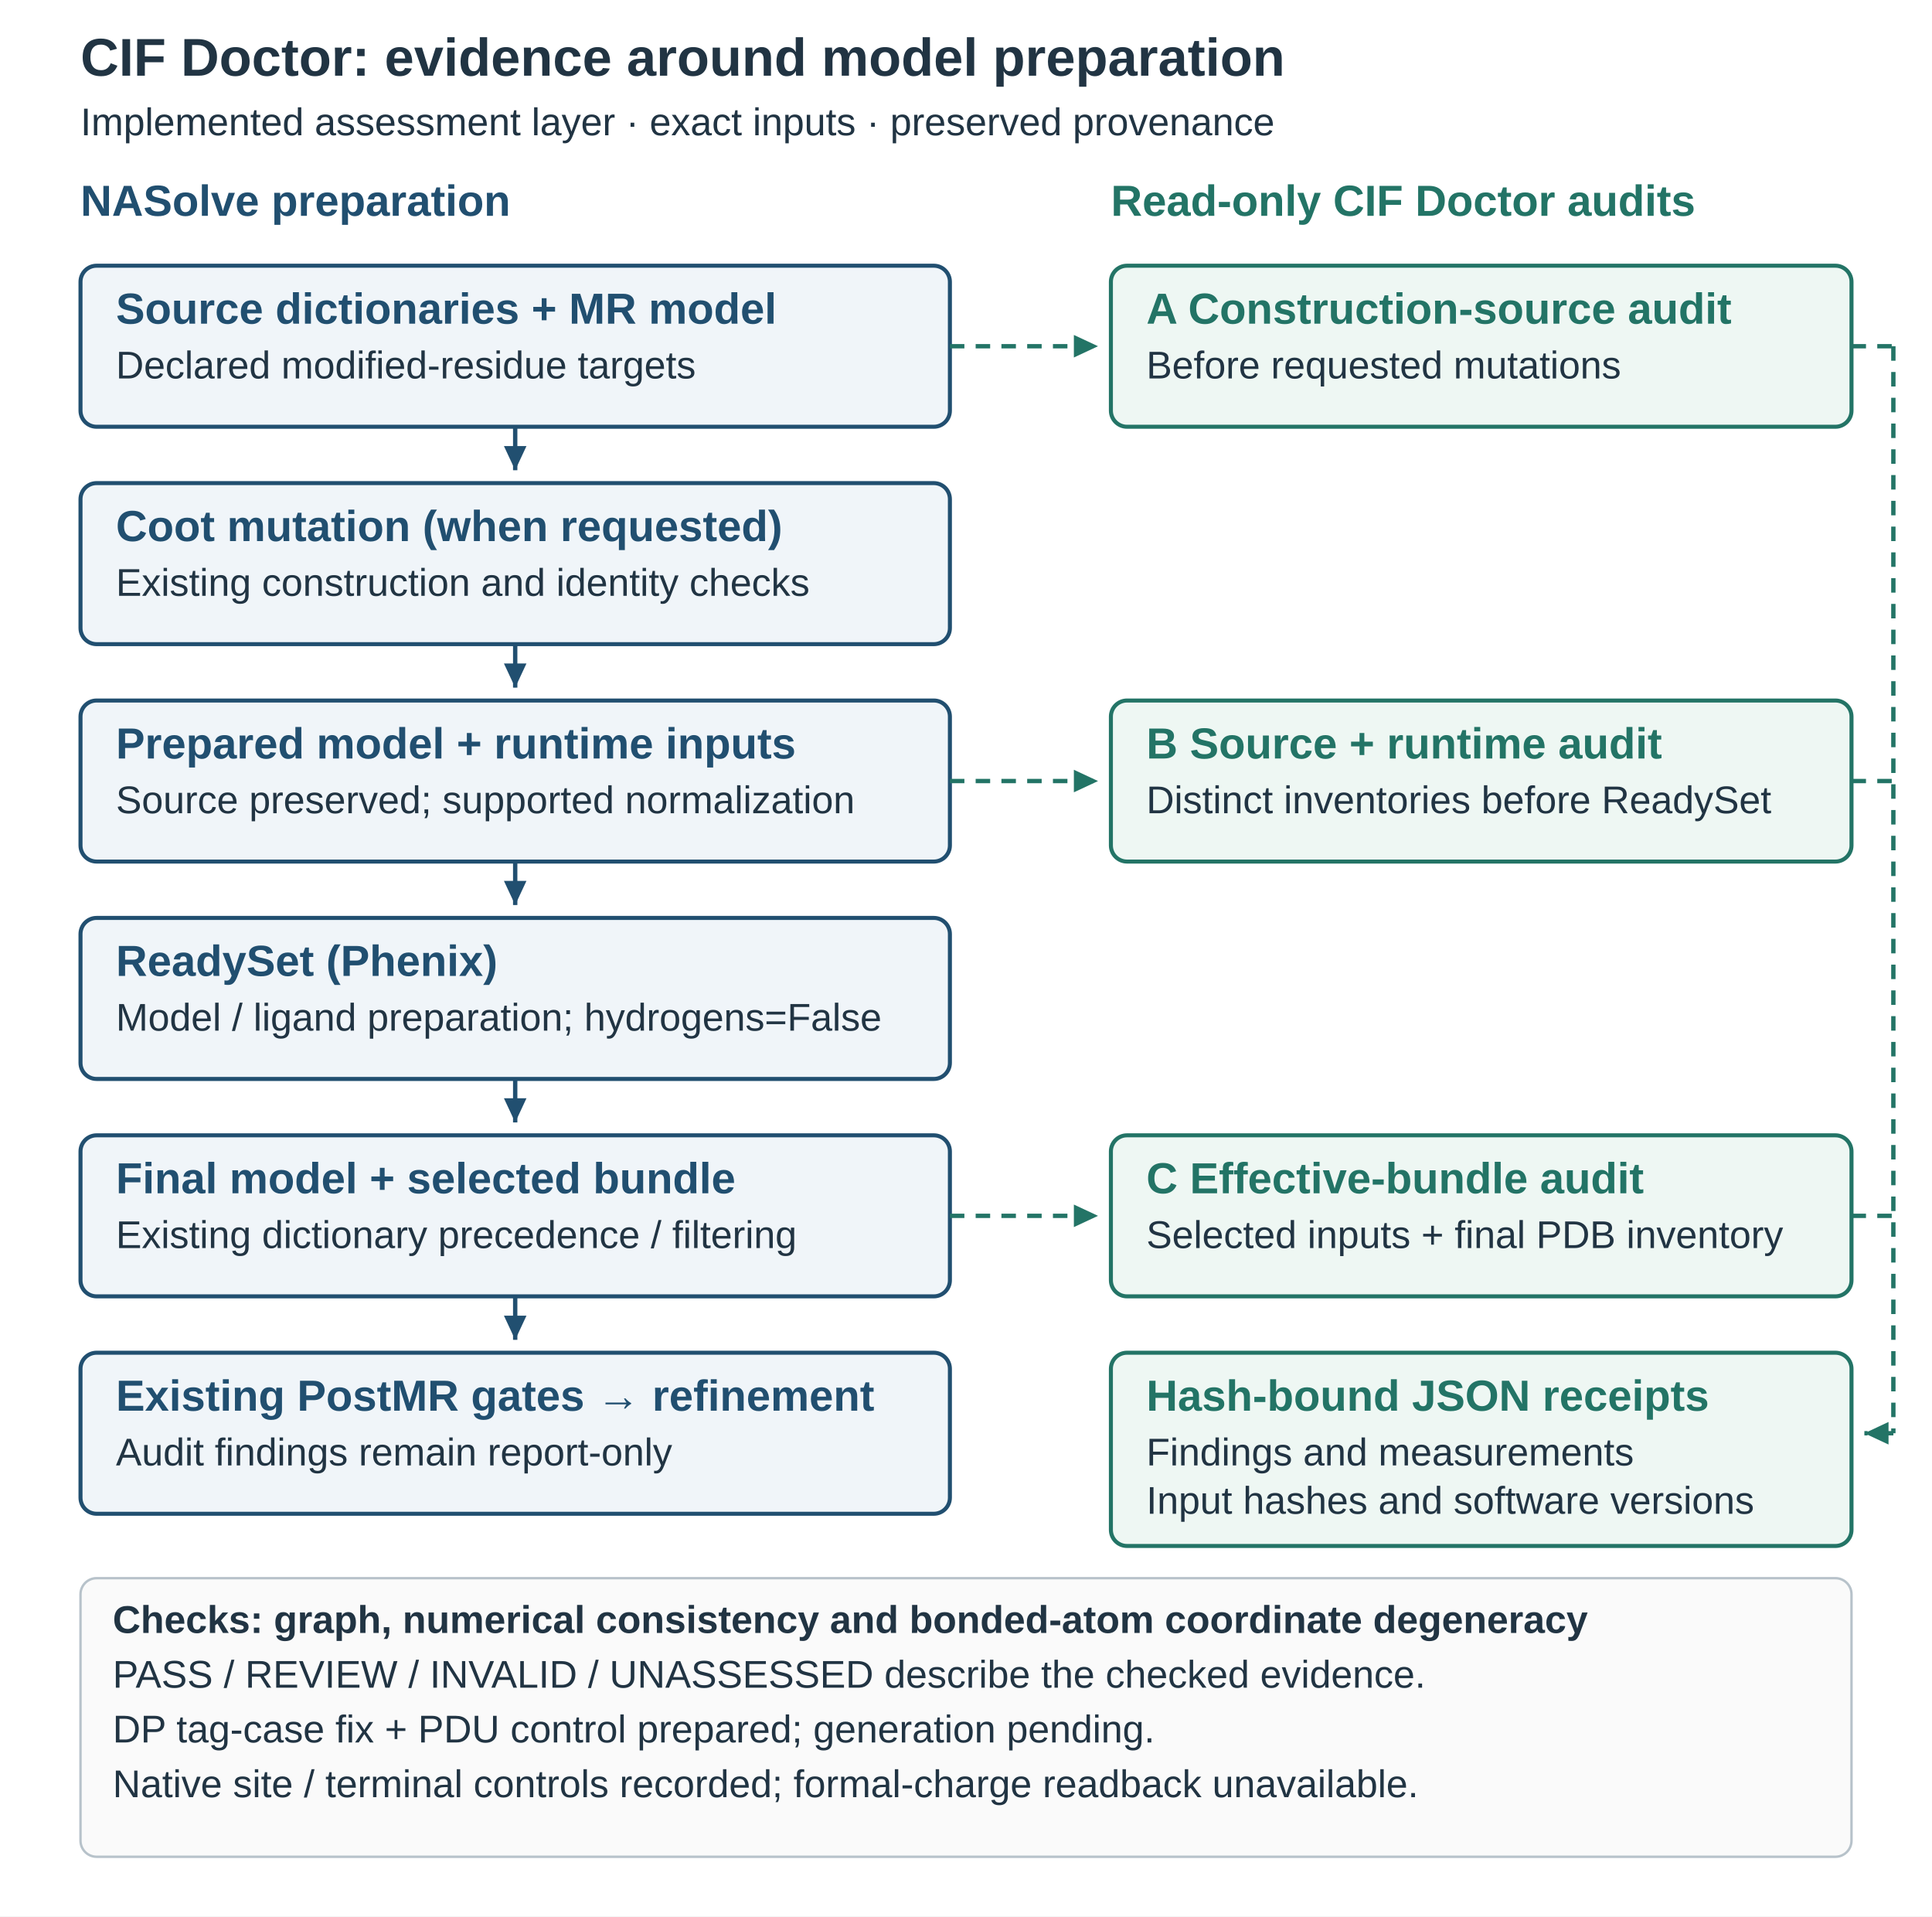
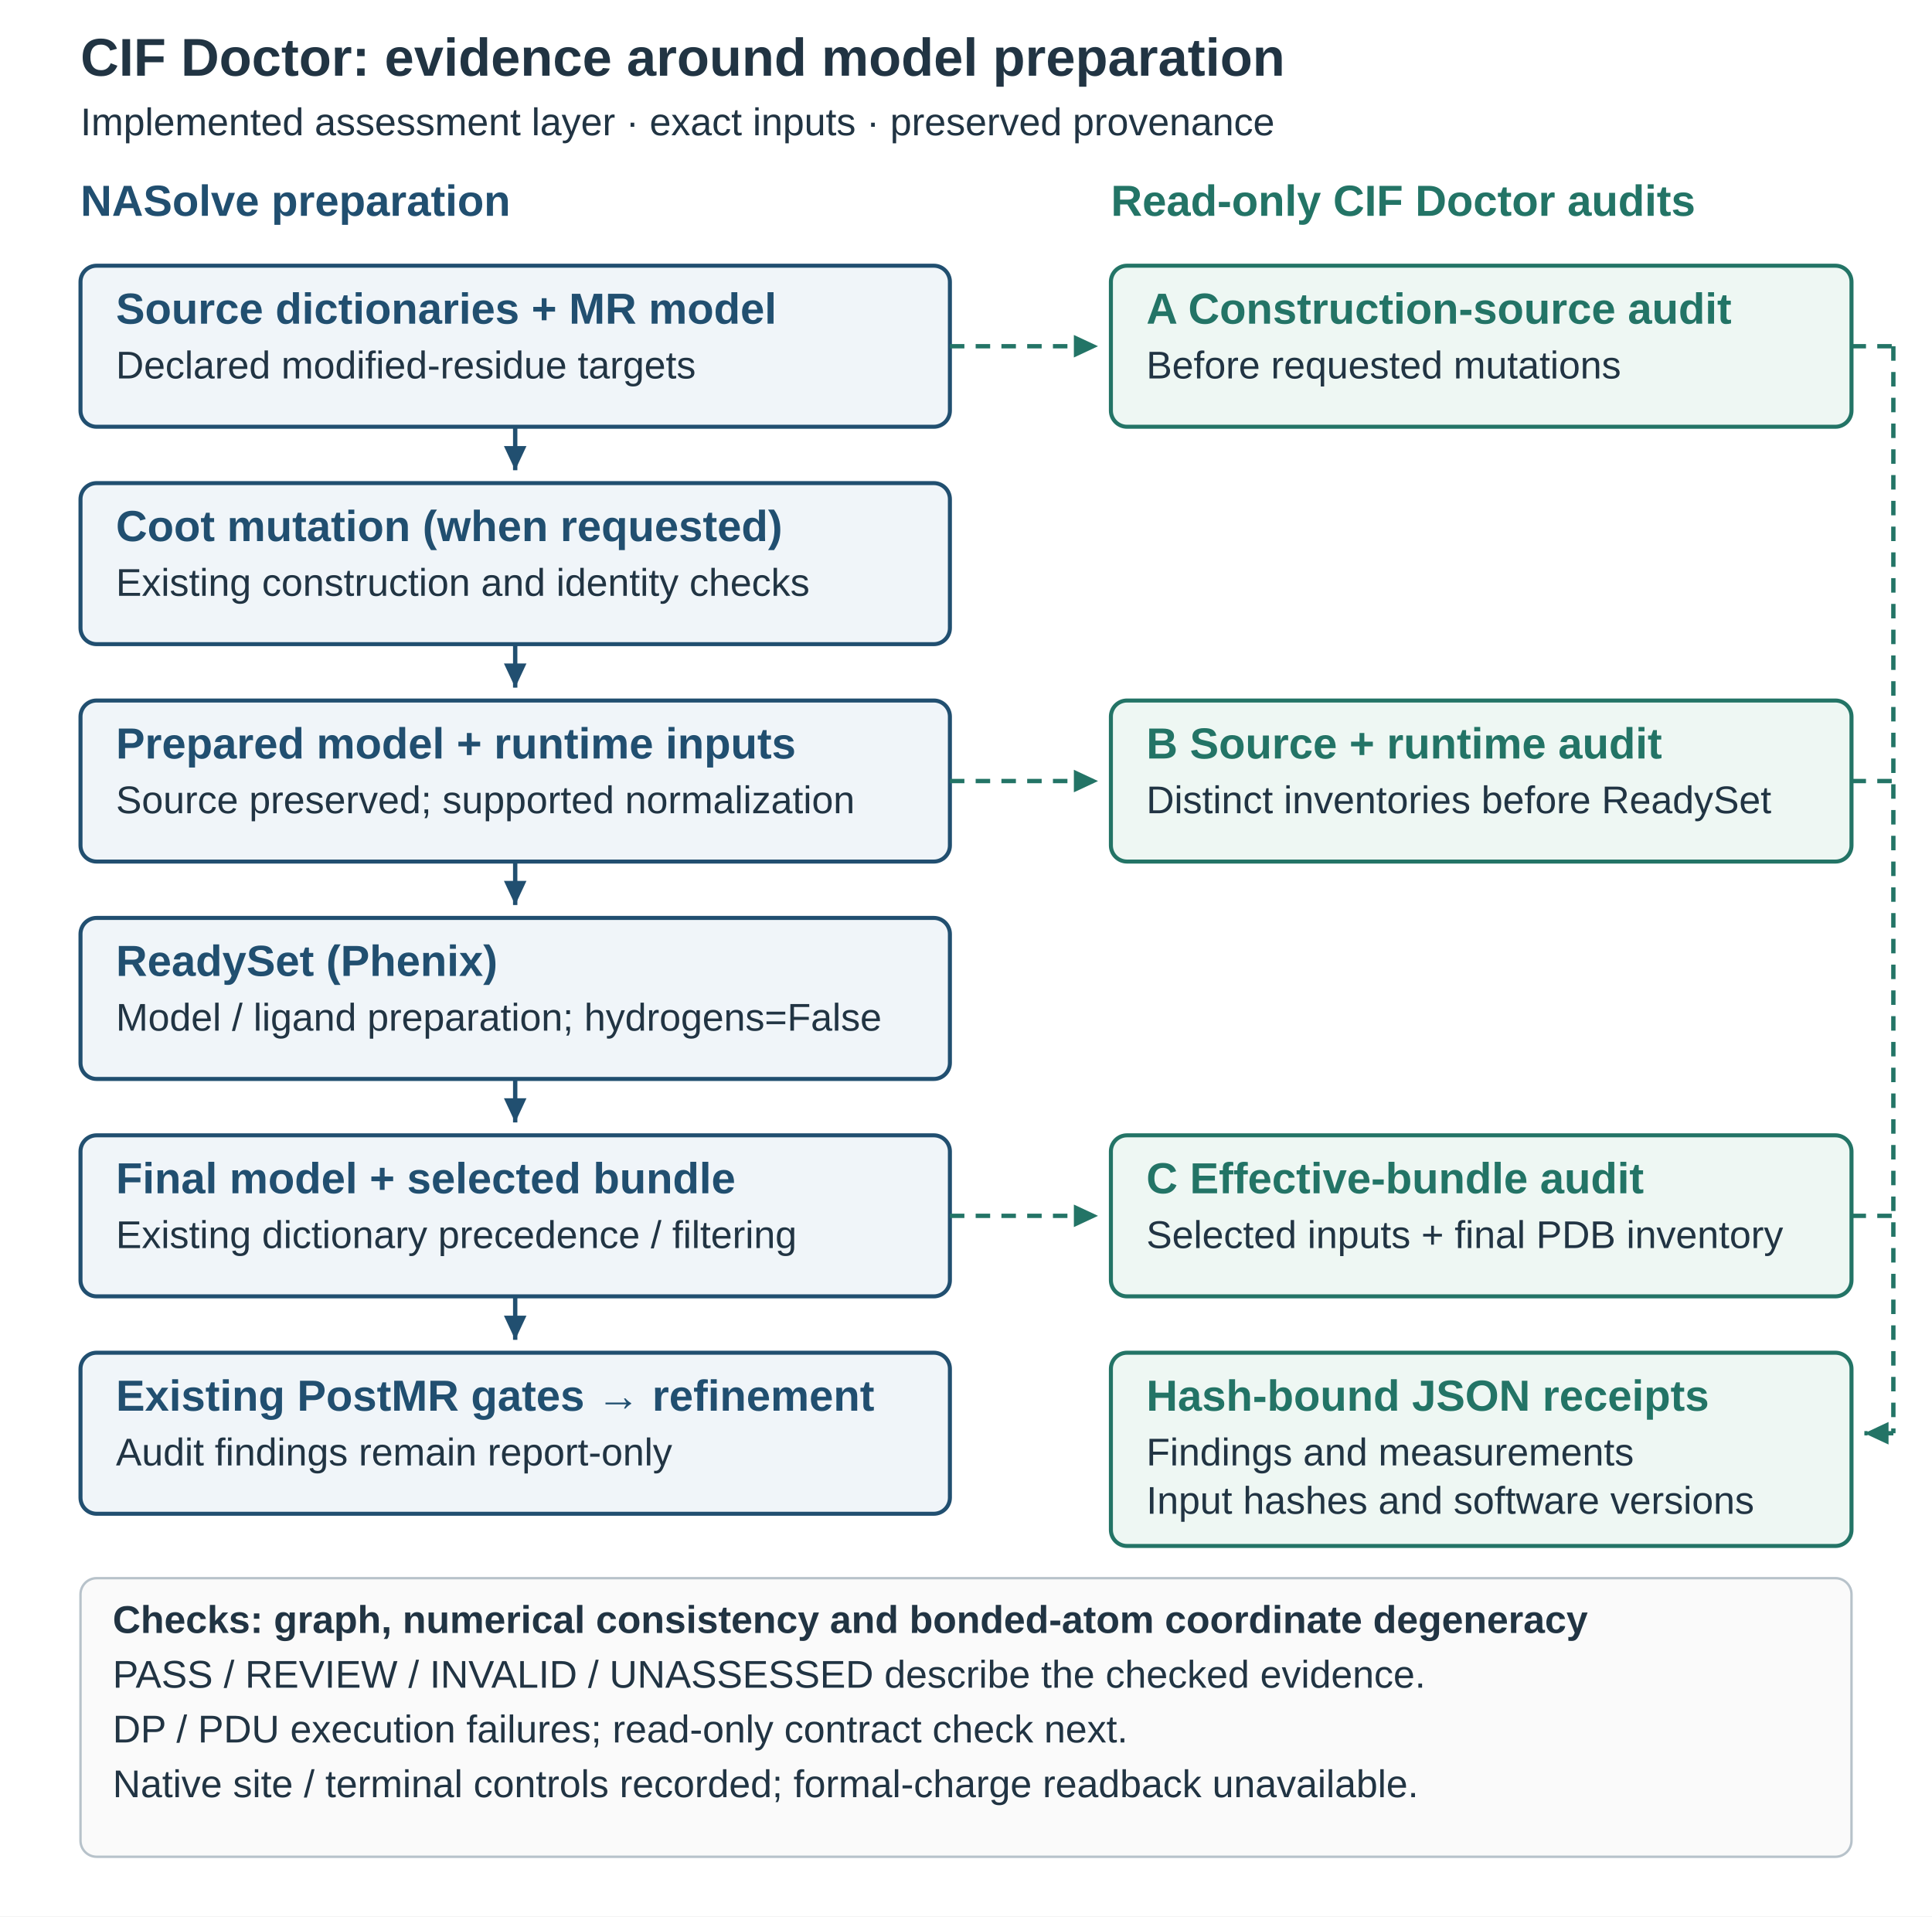
<svg xmlns="http://www.w3.org/2000/svg" width="180mm" height="178.5mm" viewBox="0 0 1200 1190" role="img" aria-labelledby="title description">
  <rect width="1200" height="1190" fill="white" />
  <text x="50" y="47" font-family="Arial, Helvetica, sans-serif" font-size="33" font-weight="bold" fill="#213443" text-anchor="start">CIF Doctor: evidence around model preparation</text>
  <text x="50" y="84" font-family="Arial, Helvetica, sans-serif" font-size="24" font-weight="normal" fill="#213443" text-anchor="start">Implemented assessment layer · exact inputs · preserved provenance</text>
  <text x="50" y="134" font-family="Arial, Helvetica, sans-serif" font-size="27" font-weight="bold" fill="#214f70" text-anchor="start">NASolve preparation</text>
  <text x="690" y="134" font-family="Arial, Helvetica, sans-serif" font-size="27" font-weight="bold" fill="#237466" text-anchor="start">Read-only CIF Doctor audits</text>
  <g id="source-inputs">
    <rect x="50" y="165" width="540" height="100" rx="10" fill="#f0f5f9" stroke="#214f70" stroke-width="2.5" />
    <text x="72" y="201" font-family="Arial, Helvetica, sans-serif" font-size="27" font-weight="bold" fill="#214f70" text-anchor="start">Source dictionaries + MR model</text>
    <text x="72" y="235" font-family="Arial, Helvetica, sans-serif" font-size="24" font-weight="normal" fill="#213443" text-anchor="start">Declared modified-residue targets</text>
  </g>
  <g id="coot-mutation">
    <rect x="50" y="300" width="540" height="100" rx="10" fill="#f0f5f9" stroke="#214f70" stroke-width="2.5" />
    <text x="72" y="336" font-family="Arial, Helvetica, sans-serif" font-size="27" font-weight="bold" fill="#214f70" text-anchor="start">Coot mutation (when requested)</text>
    <text x="72" y="370" font-family="Arial, Helvetica, sans-serif" font-size="24" font-weight="normal" fill="#213443" text-anchor="start">Existing construction and identity checks</text>
  </g>
  <g id="prepared-inputs">
    <rect x="50" y="435" width="540" height="100" rx="10" fill="#f0f5f9" stroke="#214f70" stroke-width="2.5" />
    <text x="72" y="471" font-family="Arial, Helvetica, sans-serif" font-size="27" font-weight="bold" fill="#214f70" text-anchor="start">Prepared model + runtime inputs</text>
    <text x="72" y="505" font-family="Arial, Helvetica, sans-serif" font-size="24" font-weight="normal" fill="#213443" text-anchor="start">Source preserved; supported normalization</text>
  </g>
  <g id="readyset">
    <rect x="50" y="570" width="540" height="100" rx="10" fill="#f0f5f9" stroke="#214f70" stroke-width="2.5" />
    <text x="72" y="606" font-family="Arial, Helvetica, sans-serif" font-size="27" font-weight="bold" fill="#214f70" text-anchor="start">ReadySet (Phenix)</text>
    <text x="72" y="640" font-family="Arial, Helvetica, sans-serif" font-size="24" font-weight="normal" fill="#213443" text-anchor="start">Model / ligand preparation; hydrogens=False</text>
  </g>
  <g id="effective-inputs">
    <rect x="50" y="705" width="540" height="100" rx="10" fill="#f0f5f9" stroke="#214f70" stroke-width="2.5" />
    <text x="72" y="741" font-family="Arial, Helvetica, sans-serif" font-size="27" font-weight="bold" fill="#214f70" text-anchor="start">Final model + selected bundle</text>
    <text x="72" y="775" font-family="Arial, Helvetica, sans-serif" font-size="24" font-weight="normal" fill="#213443" text-anchor="start">Existing dictionary precedence / filtering</text>
  </g>
  <g id="postmr-gates">
    <rect x="50" y="840" width="540" height="100" rx="10" fill="#f0f5f9" stroke="#214f70" stroke-width="2.5" />
    <text x="72" y="876" font-family="Arial, Helvetica, sans-serif" font-size="27" font-weight="bold" fill="#214f70" text-anchor="start">Existing PostMR gates → refinement</text>
    <text x="72" y="910" font-family="Arial, Helvetica, sans-serif" font-size="24" font-weight="normal" fill="#213443" text-anchor="start">Audit findings remain report-only</text>
  </g>
  <g id="preparation-flow-0">
    <path d="M 320.0 265.0 L 320.0 292.0" fill="none" stroke="#214f70" stroke-width="2.7" />
    <polygon points="320.0,292.0 313.0,277.0 327.0,277.0" fill="#214f70" />
  </g>
  <g id="preparation-flow-1">
    <path d="M 320.0 400.0 L 320.0 427.0" fill="none" stroke="#214f70" stroke-width="2.7" />
    <polygon points="320.0,427.0 313.0,412.0 327.0,412.0" fill="#214f70" />
  </g>
  <g id="preparation-flow-2">
    <path d="M 320.0 535.0 L 320.0 562.0" fill="none" stroke="#214f70" stroke-width="2.7" />
    <polygon points="320.0,562.0 313.0,547.0 327.0,547.0" fill="#214f70" />
  </g>
  <g id="preparation-flow-3">
    <path d="M 320.0 670.0 L 320.0 697.0" fill="none" stroke="#214f70" stroke-width="2.7" />
    <polygon points="320.0,697.0 313.0,682.0 327.0,682.0" fill="#214f70" />
  </g>
  <g id="preparation-flow-4">
    <path d="M 320.0 805.0 L 320.0 832.0" fill="none" stroke="#214f70" stroke-width="2.7" />
    <polygon points="320.0,832.0 313.0,817.0 327.0,817.0" fill="#214f70" />
  </g>
  <g id="mutation-audit">
    <rect x="690" y="165" width="460" height="100" rx="10" fill="#eef7f3" stroke="#237466" stroke-width="2.5" />
    <text x="712" y="201" font-family="Arial, Helvetica, sans-serif" font-size="27" font-weight="bold" fill="#237466" text-anchor="start">A  Construction-source audit</text>
    <text x="712" y="235" font-family="Arial, Helvetica, sans-serif" font-size="24" font-weight="normal" fill="#213443" text-anchor="start">Before requested mutations</text>
  </g>
  <g id="audit-branch-mutation-audit">
    <path d="M 590.0 215.0 L 599.0 215.0" fill="none" stroke="#237466" stroke-width="2.7" />
    <path d="M 606.0 215.0 L 615.0 215.0" fill="none" stroke="#237466" stroke-width="2.7" />
    <path d="M 622.0 215.0 L 631.0 215.0" fill="none" stroke="#237466" stroke-width="2.7" />
    <path d="M 638.0 215.0 L 647.0 215.0" fill="none" stroke="#237466" stroke-width="2.7" />
    <path d="M 654.0 215.0 L 663.0 215.0" fill="none" stroke="#237466" stroke-width="2.7" />
    <path d="M 670.0 215.0 L 679.0 215.0" fill="none" stroke="#237466" stroke-width="2.7" />
    <polygon points="682.0,215.0 667.0,222.0 667.0,208.0" fill="#237466" />
  </g>
  <g id="source-runtime-audit">
    <rect x="690" y="435" width="460" height="100" rx="10" fill="#eef7f3" stroke="#237466" stroke-width="2.5" />
    <text x="712" y="471" font-family="Arial, Helvetica, sans-serif" font-size="27" font-weight="bold" fill="#237466" text-anchor="start">B  Source + runtime audit</text>
    <text x="712" y="505" font-family="Arial, Helvetica, sans-serif" font-size="24" font-weight="normal" fill="#213443" text-anchor="start">Distinct inventories before ReadySet</text>
  </g>
  <g id="audit-branch-source-runtime-audit">
    <path d="M 590.0 485.0 L 599.0 485.0" fill="none" stroke="#237466" stroke-width="2.7" />
    <path d="M 606.0 485.0 L 615.0 485.0" fill="none" stroke="#237466" stroke-width="2.7" />
    <path d="M 622.0 485.0 L 631.0 485.0" fill="none" stroke="#237466" stroke-width="2.7" />
    <path d="M 638.0 485.0 L 647.0 485.0" fill="none" stroke="#237466" stroke-width="2.7" />
    <path d="M 654.0 485.0 L 663.0 485.0" fill="none" stroke="#237466" stroke-width="2.7" />
    <path d="M 670.0 485.0 L 679.0 485.0" fill="none" stroke="#237466" stroke-width="2.7" />
    <polygon points="682.0,485.0 667.0,492.0 667.0,478.0" fill="#237466" />
  </g>
  <g id="effective-audit">
    <rect x="690" y="705" width="460" height="100" rx="10" fill="#eef7f3" stroke="#237466" stroke-width="2.5" />
    <text x="712" y="741" font-family="Arial, Helvetica, sans-serif" font-size="27" font-weight="bold" fill="#237466" text-anchor="start">C  Effective-bundle audit</text>
    <text x="712" y="775" font-family="Arial, Helvetica, sans-serif" font-size="24" font-weight="normal" fill="#213443" text-anchor="start">Selected inputs + final PDB inventory</text>
  </g>
  <g id="audit-branch-effective-audit">
    <path d="M 590.0 755.0 L 599.0 755.0" fill="none" stroke="#237466" stroke-width="2.7" />
    <path d="M 606.0 755.0 L 615.0 755.0" fill="none" stroke="#237466" stroke-width="2.7" />
    <path d="M 622.0 755.0 L 631.0 755.0" fill="none" stroke="#237466" stroke-width="2.7" />
    <path d="M 638.0 755.0 L 647.0 755.0" fill="none" stroke="#237466" stroke-width="2.7" />
    <path d="M 654.0 755.0 L 663.0 755.0" fill="none" stroke="#237466" stroke-width="2.7" />
    <path d="M 670.0 755.0 L 679.0 755.0" fill="none" stroke="#237466" stroke-width="2.7" />
    <polygon points="682.0,755.0 667.0,762.0 667.0,748.0" fill="#237466" />
  </g>
  <g id="json-receipts">
    <rect x="690" y="840" width="460" height="120" rx="10" fill="#eef7f3" stroke="#237466" stroke-width="2.5" />
    <text x="712" y="876" font-family="Arial, Helvetica, sans-serif" font-size="27" font-weight="bold" fill="#237466" text-anchor="start">Hash-bound JSON receipts</text>
    <text x="712" y="910" font-family="Arial, Helvetica, sans-serif" font-size="24" font-weight="normal" fill="#213443" text-anchor="start">Findings and measurements</text>
    <text x="712" y="940" font-family="Arial, Helvetica, sans-serif" font-size="24" font-weight="normal" fill="#213443" text-anchor="start">Input hashes and software versions</text>
  </g>
  <g id="mutation-to-receipts">
    <path d="M 1150.0 215.0 L 1159.0 215.0" fill="none" stroke="#237466" stroke-width="2.7" />
    <path d="M 1166.0 215.0 L 1175.0 215.0" fill="none" stroke="#237466" stroke-width="2.7" />
    <path d="M 1176.0 215.0 L 1176.0 224.0" fill="none" stroke="#237466" stroke-width="2.7" />
    <path d="M 1176.0 231.0 L 1176.0 240.0" fill="none" stroke="#237466" stroke-width="2.7" />
    <path d="M 1176.0 247.0 L 1176.0 256.0" fill="none" stroke="#237466" stroke-width="2.7" />
    <path d="M 1176.0 263.0 L 1176.0 272.0" fill="none" stroke="#237466" stroke-width="2.7" />
    <path d="M 1176.0 279.0 L 1176.0 288.0" fill="none" stroke="#237466" stroke-width="2.7" />
    <path d="M 1176.0 295.0 L 1176.0 304.0" fill="none" stroke="#237466" stroke-width="2.7" />
    <path d="M 1176.0 311.0 L 1176.0 320.0" fill="none" stroke="#237466" stroke-width="2.7" />
    <path d="M 1176.0 327.0 L 1176.0 336.0" fill="none" stroke="#237466" stroke-width="2.7" />
    <path d="M 1176.0 343.0 L 1176.0 352.0" fill="none" stroke="#237466" stroke-width="2.7" />
    <path d="M 1176.0 359.0 L 1176.0 368.0" fill="none" stroke="#237466" stroke-width="2.7" />
    <path d="M 1176.0 375.0 L 1176.0 384.0" fill="none" stroke="#237466" stroke-width="2.7" />
    <path d="M 1176.0 391.0 L 1176.0 400.0" fill="none" stroke="#237466" stroke-width="2.7" />
    <path d="M 1176.0 407.0 L 1176.0 416.0" fill="none" stroke="#237466" stroke-width="2.7" />
    <path d="M 1176.0 423.0 L 1176.0 432.0" fill="none" stroke="#237466" stroke-width="2.7" />
    <path d="M 1176.0 439.0 L 1176.0 448.0" fill="none" stroke="#237466" stroke-width="2.7" />
    <path d="M 1176.0 455.0 L 1176.0 464.0" fill="none" stroke="#237466" stroke-width="2.7" />
    <path d="M 1176.0 471.0 L 1176.0 480.0" fill="none" stroke="#237466" stroke-width="2.7" />
    <path d="M 1176.0 487.0 L 1176.0 496.0" fill="none" stroke="#237466" stroke-width="2.7" />
    <path d="M 1176.0 503.0 L 1176.0 512.0" fill="none" stroke="#237466" stroke-width="2.7" />
    <path d="M 1176.0 519.0 L 1176.0 528.0" fill="none" stroke="#237466" stroke-width="2.7" />
    <path d="M 1176.0 535.0 L 1176.0 544.0" fill="none" stroke="#237466" stroke-width="2.7" />
    <path d="M 1176.0 551.0 L 1176.0 560.0" fill="none" stroke="#237466" stroke-width="2.7" />
    <path d="M 1176.0 567.0 L 1176.0 576.0" fill="none" stroke="#237466" stroke-width="2.7" />
    <path d="M 1176.0 583.0 L 1176.0 592.0" fill="none" stroke="#237466" stroke-width="2.7" />
    <path d="M 1176.0 599.0 L 1176.0 608.0" fill="none" stroke="#237466" stroke-width="2.7" />
    <path d="M 1176.0 615.0 L 1176.0 624.0" fill="none" stroke="#237466" stroke-width="2.7" />
    <path d="M 1176.0 631.0 L 1176.0 640.0" fill="none" stroke="#237466" stroke-width="2.7" />
    <path d="M 1176.0 647.0 L 1176.0 656.0" fill="none" stroke="#237466" stroke-width="2.7" />
    <path d="M 1176.0 663.0 L 1176.0 672.0" fill="none" stroke="#237466" stroke-width="2.7" />
    <path d="M 1176.0 679.0 L 1176.0 688.0" fill="none" stroke="#237466" stroke-width="2.7" />
    <path d="M 1176.0 695.0 L 1176.0 704.0" fill="none" stroke="#237466" stroke-width="2.7" />
    <path d="M 1176.0 711.0 L 1176.0 720.0" fill="none" stroke="#237466" stroke-width="2.7" />
    <path d="M 1176.0 727.0 L 1176.0 736.0" fill="none" stroke="#237466" stroke-width="2.7" />
    <path d="M 1176.0 743.0 L 1176.0 752.0" fill="none" stroke="#237466" stroke-width="2.7" />
    <path d="M 1176.0 759.0 L 1176.0 768.0" fill="none" stroke="#237466" stroke-width="2.7" />
    <path d="M 1176.0 775.0 L 1176.0 784.0" fill="none" stroke="#237466" stroke-width="2.7" />
    <path d="M 1176.0 791.0 L 1176.0 800.0" fill="none" stroke="#237466" stroke-width="2.7" />
    <path d="M 1176.0 807.0 L 1176.0 816.0" fill="none" stroke="#237466" stroke-width="2.7" />
    <path d="M 1176.0 823.0 L 1176.0 832.0" fill="none" stroke="#237466" stroke-width="2.7" />
    <path d="M 1176.0 839.0 L 1176.0 848.0" fill="none" stroke="#237466" stroke-width="2.7" />
    <path d="M 1176.0 855.0 L 1176.0 864.0" fill="none" stroke="#237466" stroke-width="2.7" />
    <path d="M 1176.0 871.0 L 1176.0 880.0" fill="none" stroke="#237466" stroke-width="2.7" />
    <path d="M 1176.0 887.0 L 1176.0 890.0" fill="none" stroke="#237466" stroke-width="2.7" />
    <path d="M 1176.0 890.0 L 1167.0 890.0" fill="none" stroke="#237466" stroke-width="2.7" />
    <path d="M 1160.0 890.0 L 1158.0 890.0" fill="none" stroke="#237466" stroke-width="2.7" />
    <polygon points="1158.0,890.0 1173.0,883.0 1173.0,897.0" fill="#237466" />
  </g>
  <g id="source-to-receipts">
    <path d="M 1150.0 485.0 L 1159.0 485.0" fill="none" stroke="#237466" stroke-width="2.7" />
    <path d="M 1166.0 485.0 L 1175.0 485.0" fill="none" stroke="#237466" stroke-width="2.7" />
  </g>
  <g id="effective-to-receipts">
    <path d="M 1150.0 755.0 L 1159.0 755.0" fill="none" stroke="#237466" stroke-width="2.7" />
    <path d="M 1166.0 755.0 L 1175.0 755.0" fill="none" stroke="#237466" stroke-width="2.7" />
  </g>
  <g id="scope-notes">
    <rect x="50" y="980" width="1100" height="173" rx="10" fill="#fafafa" stroke="#b7c2ca" stroke-width="1.5" />
    <text x="70" y="1014" font-family="Arial, Helvetica, sans-serif" font-size="24" font-weight="bold" fill="#213443" text-anchor="start">Checks: graph, numerical consistency and bonded-atom coordinate degeneracy</text>
    <text x="70" y="1048" font-family="Arial, Helvetica, sans-serif" font-size="24" font-weight="normal" fill="#213443" text-anchor="start">PASS / REVIEW / INVALID / UNASSESSED describe the checked evidence.</text>
-     <text x="70" y="1082" font-family="Arial, Helvetica, sans-serif" font-size="24" font-weight="normal" fill="#213443" text-anchor="start">DP tag-case fix + PDU control prepared; generation pending.</text>
+     <text x="70" y="1082" font-family="Arial, Helvetica, sans-serif" font-size="24" font-weight="normal" fill="#213443" text-anchor="start">DP / PDU execution failures; read-only contract check next.</text>
    <text x="70" y="1116" font-family="Arial, Helvetica, sans-serif" font-size="24" font-weight="normal" fill="#213443" text-anchor="start">Native site / terminal controls recorded; formal-charge readback unavailable.</text>
  </g>
</svg>
